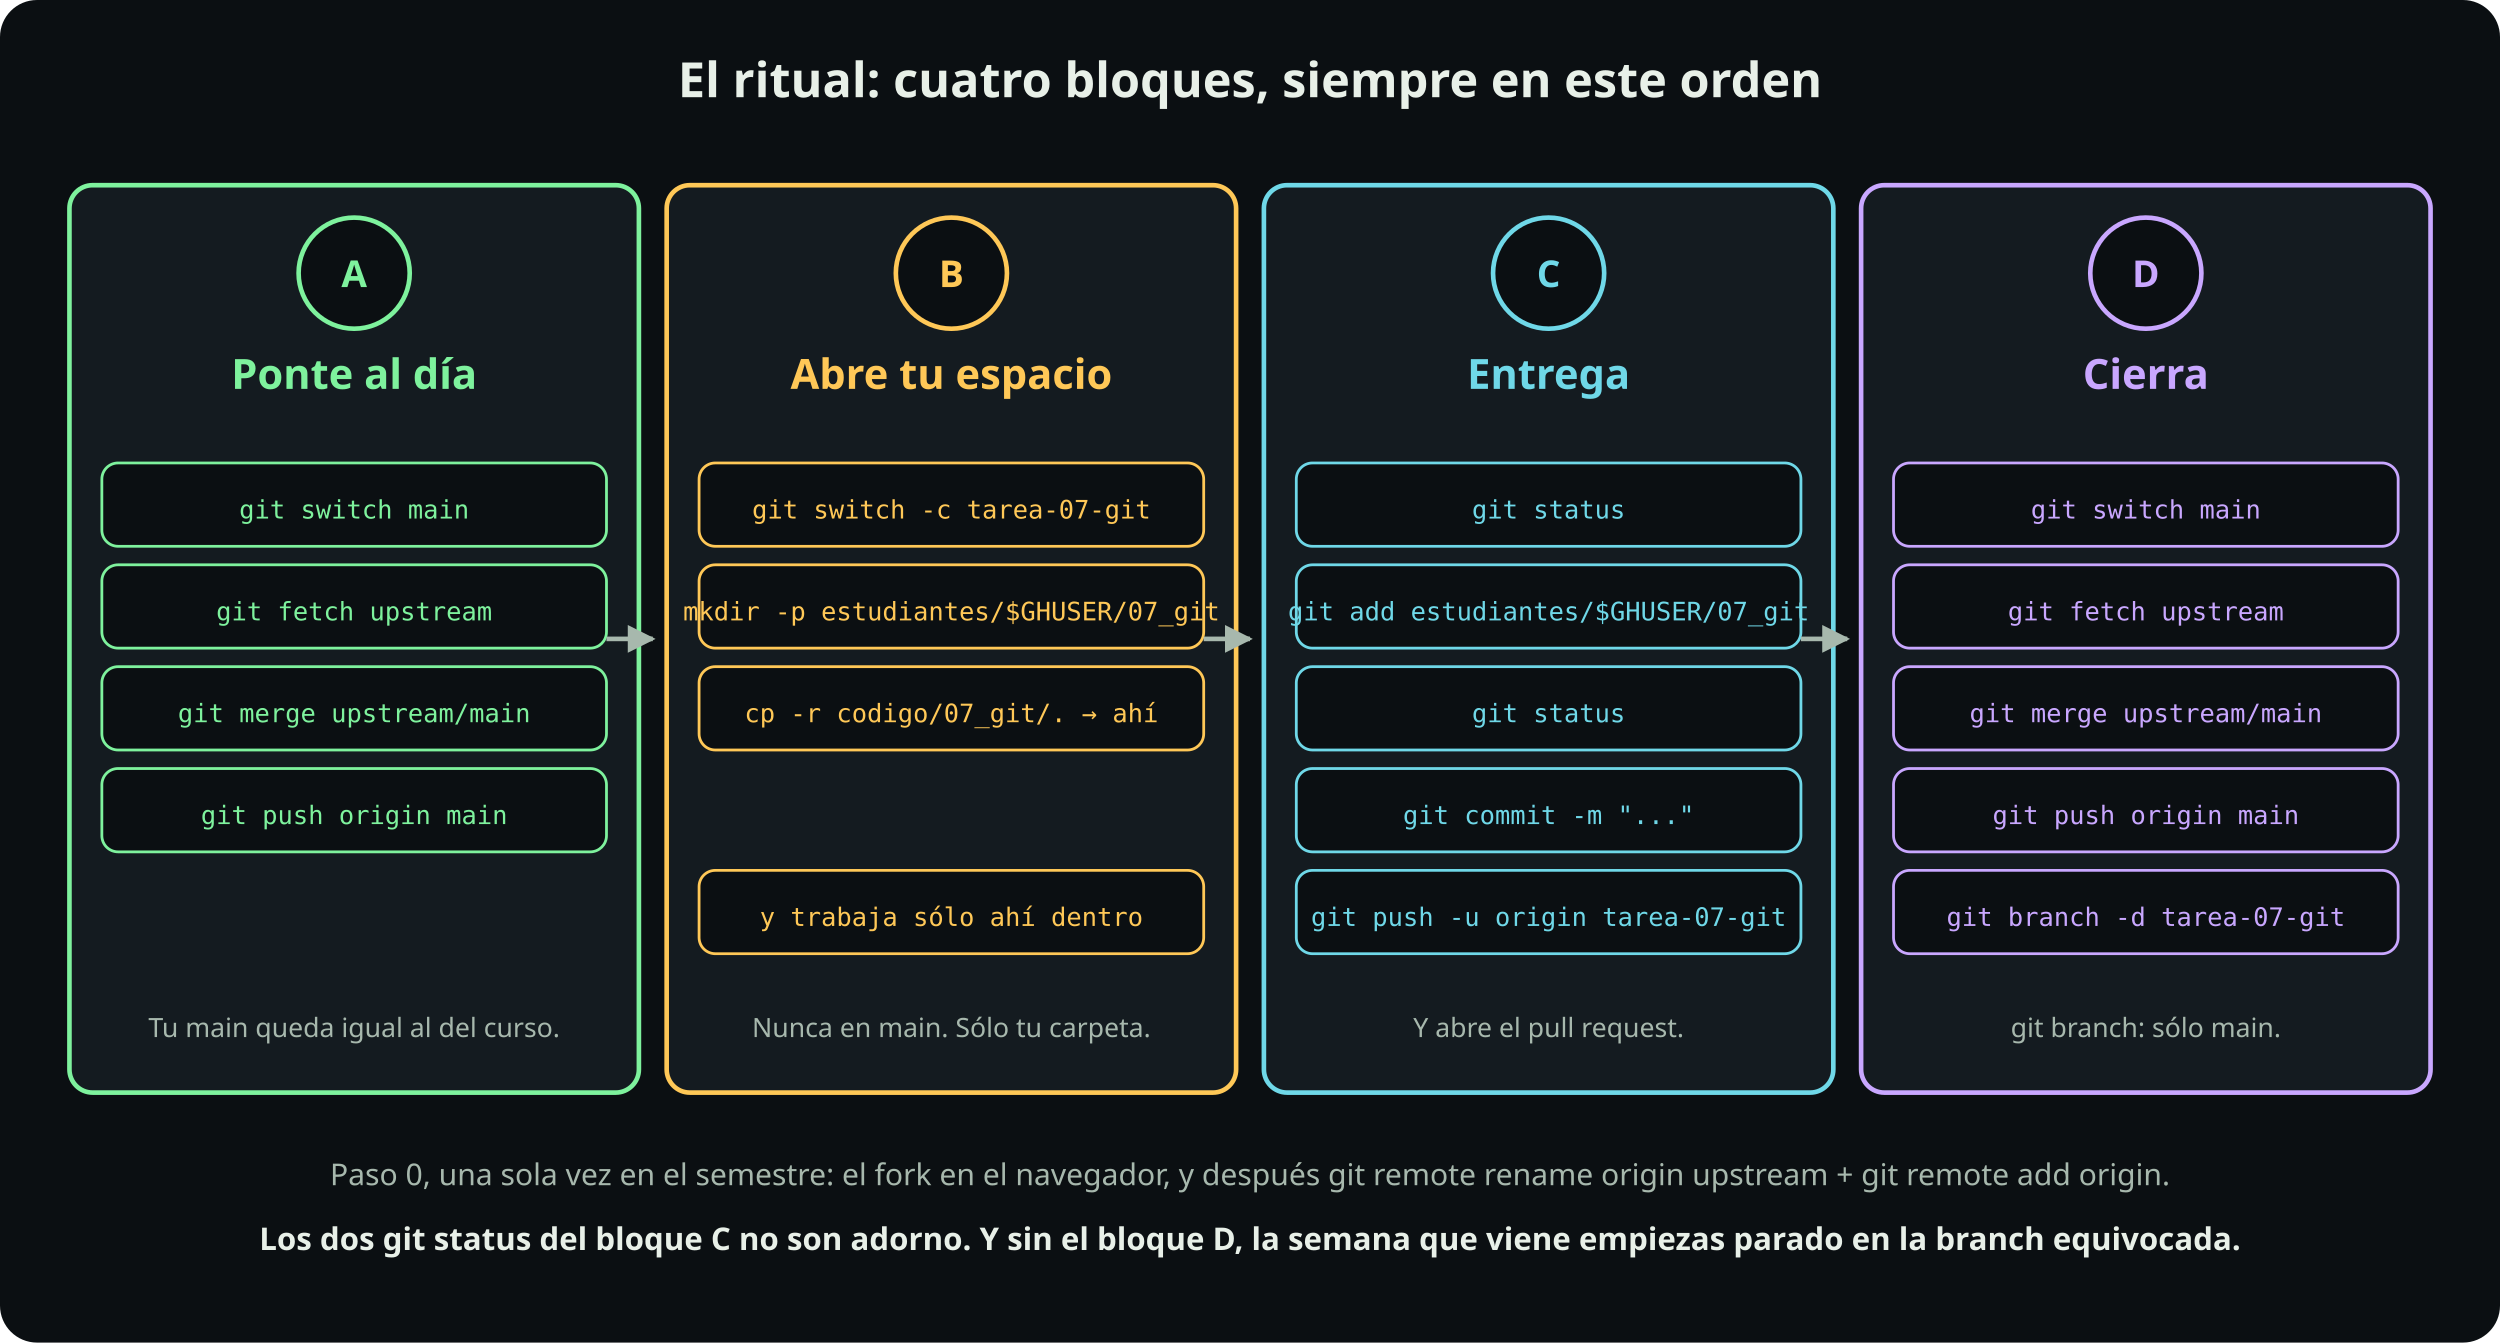
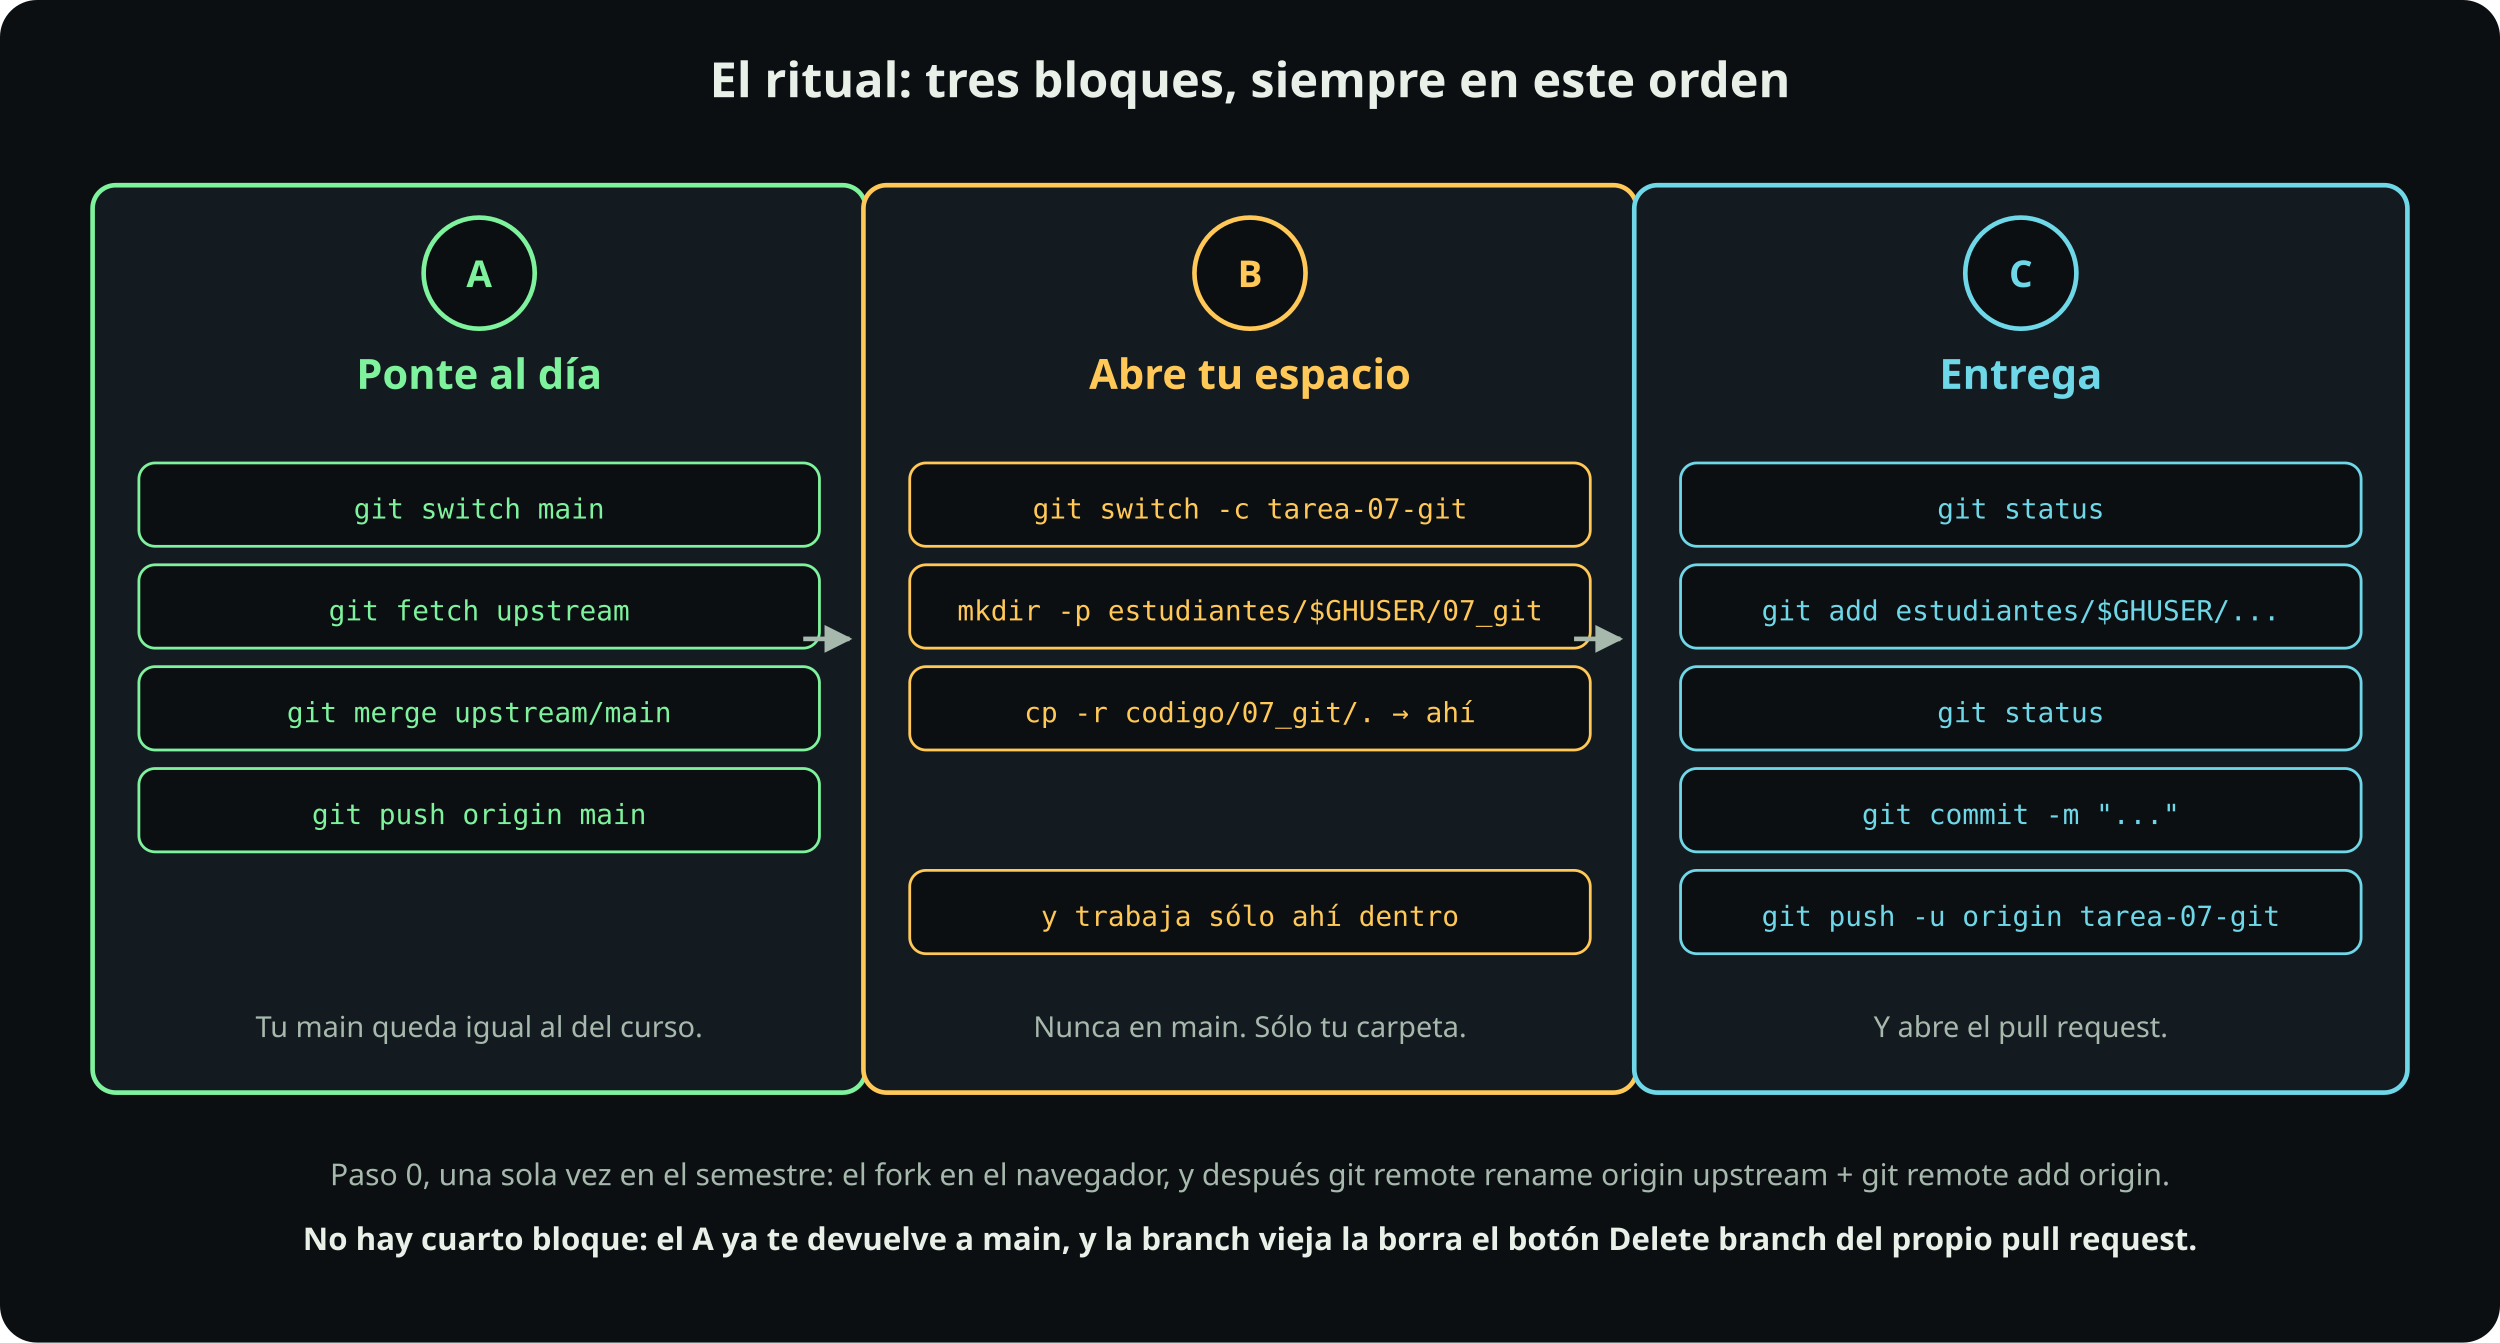
- <svg xmlns="http://www.w3.org/2000/svg" width="1080" height="580" viewBox="0 0 1080 580" role="img" aria-label="Cuatro carriles verticales con el flujo completo. El primero, ponte al dia, sincroniza main con el repositorio del curso y actualiza tu fork. El segundo, abre tu espacio, crea la branch de la tarea y copia el codigo a tu carpeta. El tercero, entrega, revisa el estado, agrega por ruta, commitea, sube la branch y abre el pull request. El cuarto, cierra, regresa a main, vuelve a sincronizar y borra la branch">
+ <svg xmlns="http://www.w3.org/2000/svg" width="1080" height="580" viewBox="0 0 1080 580" role="img" aria-label="Tres carriles verticales con el flujo completo. El primero, ponte al dia, sincroniza main con el repositorio del curso y actualiza tu fork. El segundo, abre tu espacio, crea la branch de la tarea y copia el codigo a tu carpeta. El tercero, entrega, revisa el estado, agrega por ruta, commitea, sube la branch y abre el pull request">
  <rect x="0" y="0" width="1080" height="580" rx="16" fill="#0b0f12" />
  <defs>
    <marker id="f4a7a63" viewBox="0 0 10 10" refX="9" refY="5" markerWidth="6" markerHeight="6" orient="auto-start-reverse">
      <path d="M 0 0 L 10 5 L 0 10 z" fill="#4a7a63" />
    </marker>
    <marker id="f7ef29d" viewBox="0 0 10 10" refX="9" refY="5" markerWidth="6" markerHeight="6" orient="auto-start-reverse">
      <path d="M 0 0 L 10 5 L 0 10 z" fill="#7ef29d" />
    </marker>
    <marker id="fffc857" viewBox="0 0 10 10" refX="9" refY="5" markerWidth="6" markerHeight="6" orient="auto-start-reverse">
      <path d="M 0 0 L 10 5 L 0 10 z" fill="#ffc857" />
    </marker>
    <marker id="f6fd8e8" viewBox="0 0 10 10" refX="9" refY="5" markerWidth="6" markerHeight="6" orient="auto-start-reverse">
      <path d="M 0 0 L 10 5 L 0 10 z" fill="#6fd8e8" />
    </marker>
    <marker id="fc9a7ff" viewBox="0 0 10 10" refX="9" refY="5" markerWidth="6" markerHeight="6" orient="auto-start-reverse">
      <path d="M 0 0 L 10 5 L 0 10 z" fill="#c9a7ff" />
    </marker>
    <marker id="fff8a7a" viewBox="0 0 10 10" refX="9" refY="5" markerWidth="6" markerHeight="6" orient="auto-start-reverse">
      <path d="M 0 0 L 10 5 L 0 10 z" fill="#ff8a7a" />
    </marker>
    <marker id="fa7b8ad" viewBox="0 0 10 10" refX="9" refY="5" markerWidth="6" markerHeight="6" orient="auto-start-reverse">
      <path d="M 0 0 L 10 5 L 0 10 z" fill="#a7b8ad" />
    </marker>
    <marker id="fe8f0e8" viewBox="0 0 10 10" refX="9" refY="5" markerWidth="6" markerHeight="6" orient="auto-start-reverse">
      <path d="M 0 0 L 10 5 L 0 10 z" fill="#e8f0e8" />
    </marker>
  </defs>
-   <text x="540.0" y="42" fill="#e8f0e8" font-family="system-ui, sans-serif" font-size="21" font-weight="600" text-anchor="middle">El ritual: cuatro bloques, siempre en este orden</text>
-   <rect x="30" y="80" width="246" height="392" rx="10" fill="#141b20" stroke="#7ef29d" stroke-width="2" />
-   <circle cx="153" cy="118" r="24" fill="#0b0f12" stroke="#7ef29d" stroke-width="2" />
-   <text x="153" y="124" fill="#7ef29d" font-family="system-ui, sans-serif" font-size="16" font-weight="600" text-anchor="middle">A</text>
-   <text x="153" y="168" fill="#7ef29d" font-family="system-ui, sans-serif" font-size="18" font-weight="600" text-anchor="middle">Ponte al día</text>
-   <rect x="44" y="200" width="218" height="36" rx="7" fill="#0b0f12" stroke="#7ef29d" stroke-width="1.2" />
-   <text x="153" y="224" fill="#7ef29d" font-family="ui-monospace, SFMono-Regular, Menlo, monospace" font-size="11" font-weight="normal" text-anchor="middle">git switch main</text>
-   <rect x="44" y="244" width="218" height="36" rx="7" fill="#0b0f12" stroke="#7ef29d" stroke-width="1.2" />
-   <text x="153" y="268" fill="#7ef29d" font-family="ui-monospace, SFMono-Regular, Menlo, monospace" font-size="11" font-weight="normal" text-anchor="middle">git fetch upstream</text>
-   <rect x="44" y="288" width="218" height="36" rx="7" fill="#0b0f12" stroke="#7ef29d" stroke-width="1.2" />
-   <text x="153" y="312" fill="#7ef29d" font-family="ui-monospace, SFMono-Regular, Menlo, monospace" font-size="11" font-weight="normal" text-anchor="middle">git merge upstream/main</text>
-   <rect x="44" y="332" width="218" height="36" rx="7" fill="#0b0f12" stroke="#7ef29d" stroke-width="1.2" />
-   <text x="153" y="356" fill="#7ef29d" font-family="ui-monospace, SFMono-Regular, Menlo, monospace" font-size="11" font-weight="normal" text-anchor="middle">git push origin main</text>
-   <text x="153" y="448" fill="#a7b8ad" font-family="system-ui, sans-serif" font-size="11.5" font-weight="normal" text-anchor="middle">Tu main queda igual al del curso.</text>
-   <rect x="288" y="80" width="246" height="392" rx="10" fill="#141b20" stroke="#ffc857" stroke-width="2" />
-   <circle cx="411" cy="118" r="24" fill="#0b0f12" stroke="#ffc857" stroke-width="2" />
-   <text x="411" y="124" fill="#ffc857" font-family="system-ui, sans-serif" font-size="16" font-weight="600" text-anchor="middle">B</text>
-   <text x="411" y="168" fill="#ffc857" font-family="system-ui, sans-serif" font-size="18" font-weight="600" text-anchor="middle">Abre tu espacio</text>
-   <rect x="302" y="200" width="218" height="36" rx="7" fill="#0b0f12" stroke="#ffc857" stroke-width="1.2" />
-   <text x="411" y="224" fill="#ffc857" font-family="ui-monospace, SFMono-Regular, Menlo, monospace" font-size="11" font-weight="normal" text-anchor="middle">git switch -c tarea-07-git</text>
-   <rect x="302" y="244" width="218" height="36" rx="7" fill="#0b0f12" stroke="#ffc857" stroke-width="1.2" />
-   <text x="411" y="268" fill="#ffc857" font-family="ui-monospace, SFMono-Regular, Menlo, monospace" font-size="11" font-weight="normal" text-anchor="middle">mkdir -p estudiantes/$GHUSER/07_git</text>
-   <rect x="302" y="288" width="218" height="36" rx="7" fill="#0b0f12" stroke="#ffc857" stroke-width="1.2" />
-   <text x="411" y="312" fill="#ffc857" font-family="ui-monospace, SFMono-Regular, Menlo, monospace" font-size="11" font-weight="normal" text-anchor="middle">cp -r codigo/07_git/. → ahí</text>
-   <rect x="302" y="376" width="218" height="36" rx="7" fill="#0b0f12" stroke="#ffc857" stroke-width="1.2" />
-   <text x="411" y="400" fill="#ffc857" font-family="ui-monospace, SFMono-Regular, Menlo, monospace" font-size="11" font-weight="normal" text-anchor="middle">y trabaja sólo ahí dentro</text>
-   <text x="411" y="448" fill="#a7b8ad" font-family="system-ui, sans-serif" font-size="11.5" font-weight="normal" text-anchor="middle">Nunca en main. Sólo tu carpeta.</text>
-   <rect x="546" y="80" width="246" height="392" rx="10" fill="#141b20" stroke="#6fd8e8" stroke-width="2" />
-   <circle cx="669" cy="118" r="24" fill="#0b0f12" stroke="#6fd8e8" stroke-width="2" />
-   <text x="669" y="124" fill="#6fd8e8" font-family="system-ui, sans-serif" font-size="16" font-weight="600" text-anchor="middle">C</text>
-   <text x="669" y="168" fill="#6fd8e8" font-family="system-ui, sans-serif" font-size="18" font-weight="600" text-anchor="middle">Entrega</text>
-   <rect x="560" y="200" width="218" height="36" rx="7" fill="#0b0f12" stroke="#6fd8e8" stroke-width="1.2" />
-   <text x="669" y="224" fill="#6fd8e8" font-family="ui-monospace, SFMono-Regular, Menlo, monospace" font-size="11" font-weight="normal" text-anchor="middle">git status</text>
-   <rect x="560" y="244" width="218" height="36" rx="7" fill="#0b0f12" stroke="#6fd8e8" stroke-width="1.2" />
-   <text x="669" y="268" fill="#6fd8e8" font-family="ui-monospace, SFMono-Regular, Menlo, monospace" font-size="11" font-weight="normal" text-anchor="middle">git add estudiantes/$GHUSER/07_git</text>
-   <rect x="560" y="288" width="218" height="36" rx="7" fill="#0b0f12" stroke="#6fd8e8" stroke-width="1.2" />
-   <text x="669" y="312" fill="#6fd8e8" font-family="ui-monospace, SFMono-Regular, Menlo, monospace" font-size="11" font-weight="normal" text-anchor="middle">git status</text>
-   <rect x="560" y="332" width="218" height="36" rx="7" fill="#0b0f12" stroke="#6fd8e8" stroke-width="1.2" />
-   <text x="669" y="356" fill="#6fd8e8" font-family="ui-monospace, SFMono-Regular, Menlo, monospace" font-size="11" font-weight="normal" text-anchor="middle">git commit -m "..."</text>
-   <rect x="560" y="376" width="218" height="36" rx="7" fill="#0b0f12" stroke="#6fd8e8" stroke-width="1.2" />
-   <text x="669" y="400" fill="#6fd8e8" font-family="ui-monospace, SFMono-Regular, Menlo, monospace" font-size="11" font-weight="normal" text-anchor="middle">git push -u origin tarea-07-git</text>
-   <text x="669" y="448" fill="#a7b8ad" font-family="system-ui, sans-serif" font-size="11.5" font-weight="normal" text-anchor="middle">Y abre el pull request.</text>
-   <rect x="804" y="80" width="246" height="392" rx="10" fill="#141b20" stroke="#c9a7ff" stroke-width="2" />
-   <circle cx="927" cy="118" r="24" fill="#0b0f12" stroke="#c9a7ff" stroke-width="2" />
-   <text x="927" y="124" fill="#c9a7ff" font-family="system-ui, sans-serif" font-size="16" font-weight="600" text-anchor="middle">D</text>
-   <text x="927" y="168" fill="#c9a7ff" font-family="system-ui, sans-serif" font-size="18" font-weight="600" text-anchor="middle">Cierra</text>
-   <rect x="818" y="200" width="218" height="36" rx="7" fill="#0b0f12" stroke="#c9a7ff" stroke-width="1.2" />
-   <text x="927" y="224" fill="#c9a7ff" font-family="ui-monospace, SFMono-Regular, Menlo, monospace" font-size="11" font-weight="normal" text-anchor="middle">git switch main</text>
-   <rect x="818" y="244" width="218" height="36" rx="7" fill="#0b0f12" stroke="#c9a7ff" stroke-width="1.2" />
-   <text x="927" y="268" fill="#c9a7ff" font-family="ui-monospace, SFMono-Regular, Menlo, monospace" font-size="11" font-weight="normal" text-anchor="middle">git fetch upstream</text>
-   <rect x="818" y="288" width="218" height="36" rx="7" fill="#0b0f12" stroke="#c9a7ff" stroke-width="1.2" />
-   <text x="927" y="312" fill="#c9a7ff" font-family="ui-monospace, SFMono-Regular, Menlo, monospace" font-size="11" font-weight="normal" text-anchor="middle">git merge upstream/main</text>
-   <rect x="818" y="332" width="218" height="36" rx="7" fill="#0b0f12" stroke="#c9a7ff" stroke-width="1.2" />
-   <text x="927" y="356" fill="#c9a7ff" font-family="ui-monospace, SFMono-Regular, Menlo, monospace" font-size="11" font-weight="normal" text-anchor="middle">git push origin main</text>
-   <rect x="818" y="376" width="218" height="36" rx="7" fill="#0b0f12" stroke="#c9a7ff" stroke-width="1.2" />
-   <text x="927" y="400" fill="#c9a7ff" font-family="ui-monospace, SFMono-Regular, Menlo, monospace" font-size="11" font-weight="normal" text-anchor="middle">git branch -d tarea-07-git</text>
-   <text x="927" y="448" fill="#a7b8ad" font-family="system-ui, sans-serif" font-size="11.5" font-weight="normal" text-anchor="middle">git branch: sólo main.</text>
-   <line x1="262" y1="276" x2="282" y2="276" stroke="#a7b8ad" stroke-width="2" marker-end="url(#fa7b8ad)" />
-   <line x1="520" y1="276" x2="540" y2="276" stroke="#a7b8ad" stroke-width="2" marker-end="url(#fa7b8ad)" />
-   <line x1="778" y1="276" x2="798" y2="276" stroke="#a7b8ad" stroke-width="2" marker-end="url(#fa7b8ad)" />
+   <text x="540.0" y="42" fill="#e8f0e8" font-family="system-ui, sans-serif" font-size="21" font-weight="600" text-anchor="middle">El ritual: tres bloques, siempre en este orden</text>
+   <rect x="40" y="80" width="334" height="392" rx="10" fill="#141b20" stroke="#7ef29d" stroke-width="2" />
+   <circle cx="207" cy="118" r="24" fill="#0b0f12" stroke="#7ef29d" stroke-width="2" />
+   <text x="207" y="124" fill="#7ef29d" font-family="system-ui, sans-serif" font-size="16" font-weight="600" text-anchor="middle">A</text>
+   <text x="207" y="168" fill="#7ef29d" font-family="system-ui, sans-serif" font-size="18" font-weight="600" text-anchor="middle">Ponte al día</text>
+   <rect x="60" y="200" width="294" height="36" rx="7" fill="#0b0f12" stroke="#7ef29d" stroke-width="1.2" />
+   <text x="207" y="224" fill="#7ef29d" font-family="ui-monospace, SFMono-Regular, Menlo, monospace" font-size="12" font-weight="normal" text-anchor="middle">git switch main</text>
+   <rect x="60" y="244" width="294" height="36" rx="7" fill="#0b0f12" stroke="#7ef29d" stroke-width="1.2" />
+   <text x="207" y="268" fill="#7ef29d" font-family="ui-monospace, SFMono-Regular, Menlo, monospace" font-size="12" font-weight="normal" text-anchor="middle">git fetch upstream</text>
+   <rect x="60" y="288" width="294" height="36" rx="7" fill="#0b0f12" stroke="#7ef29d" stroke-width="1.2" />
+   <text x="207" y="312" fill="#7ef29d" font-family="ui-monospace, SFMono-Regular, Menlo, monospace" font-size="12" font-weight="normal" text-anchor="middle">git merge upstream/main</text>
+   <rect x="60" y="332" width="294" height="36" rx="7" fill="#0b0f12" stroke="#7ef29d" stroke-width="1.2" />
+   <text x="207" y="356" fill="#7ef29d" font-family="ui-monospace, SFMono-Regular, Menlo, monospace" font-size="12" font-weight="normal" text-anchor="middle">git push origin main</text>
+   <text x="207" y="448" fill="#a7b8ad" font-family="system-ui, sans-serif" font-size="12.5" font-weight="normal" text-anchor="middle">Tu main queda igual al del curso.</text>
+   <rect x="373" y="80" width="334" height="392" rx="10" fill="#141b20" stroke="#ffc857" stroke-width="2" />
+   <circle cx="540" cy="118" r="24" fill="#0b0f12" stroke="#ffc857" stroke-width="2" />
+   <text x="540" y="124" fill="#ffc857" font-family="system-ui, sans-serif" font-size="16" font-weight="600" text-anchor="middle">B</text>
+   <text x="540" y="168" fill="#ffc857" font-family="system-ui, sans-serif" font-size="18" font-weight="600" text-anchor="middle">Abre tu espacio</text>
+   <rect x="393" y="200" width="294" height="36" rx="7" fill="#0b0f12" stroke="#ffc857" stroke-width="1.2" />
+   <text x="540" y="224" fill="#ffc857" font-family="ui-monospace, SFMono-Regular, Menlo, monospace" font-size="12" font-weight="normal" text-anchor="middle">git switch -c tarea-07-git</text>
+   <rect x="393" y="244" width="294" height="36" rx="7" fill="#0b0f12" stroke="#ffc857" stroke-width="1.2" />
+   <text x="540" y="268" fill="#ffc857" font-family="ui-monospace, SFMono-Regular, Menlo, monospace" font-size="12" font-weight="normal" text-anchor="middle">mkdir -p estudiantes/$GHUSER/07_git</text>
+   <rect x="393" y="288" width="294" height="36" rx="7" fill="#0b0f12" stroke="#ffc857" stroke-width="1.2" />
+   <text x="540" y="312" fill="#ffc857" font-family="ui-monospace, SFMono-Regular, Menlo, monospace" font-size="12" font-weight="normal" text-anchor="middle">cp -r codigo/07_git/. → ahí</text>
+   <rect x="393" y="376" width="294" height="36" rx="7" fill="#0b0f12" stroke="#ffc857" stroke-width="1.2" />
+   <text x="540" y="400" fill="#ffc857" font-family="ui-monospace, SFMono-Regular, Menlo, monospace" font-size="12" font-weight="normal" text-anchor="middle">y trabaja sólo ahí dentro</text>
+   <text x="540" y="448" fill="#a7b8ad" font-family="system-ui, sans-serif" font-size="12.5" font-weight="normal" text-anchor="middle">Nunca en main. Sólo tu carpeta.</text>
+   <rect x="706" y="80" width="334" height="392" rx="10" fill="#141b20" stroke="#6fd8e8" stroke-width="2" />
+   <circle cx="873" cy="118" r="24" fill="#0b0f12" stroke="#6fd8e8" stroke-width="2" />
+   <text x="873" y="124" fill="#6fd8e8" font-family="system-ui, sans-serif" font-size="16" font-weight="600" text-anchor="middle">C</text>
+   <text x="873" y="168" fill="#6fd8e8" font-family="system-ui, sans-serif" font-size="18" font-weight="600" text-anchor="middle">Entrega</text>
+   <rect x="726" y="200" width="294" height="36" rx="7" fill="#0b0f12" stroke="#6fd8e8" stroke-width="1.2" />
+   <text x="873" y="224" fill="#6fd8e8" font-family="ui-monospace, SFMono-Regular, Menlo, monospace" font-size="12" font-weight="normal" text-anchor="middle">git status</text>
+   <rect x="726" y="244" width="294" height="36" rx="7" fill="#0b0f12" stroke="#6fd8e8" stroke-width="1.2" />
+   <text x="873" y="268" fill="#6fd8e8" font-family="ui-monospace, SFMono-Regular, Menlo, monospace" font-size="12" font-weight="normal" text-anchor="middle">git add estudiantes/$GHUSER/...</text>
+   <rect x="726" y="288" width="294" height="36" rx="7" fill="#0b0f12" stroke="#6fd8e8" stroke-width="1.2" />
+   <text x="873" y="312" fill="#6fd8e8" font-family="ui-monospace, SFMono-Regular, Menlo, monospace" font-size="12" font-weight="normal" text-anchor="middle">git status</text>
+   <rect x="726" y="332" width="294" height="36" rx="7" fill="#0b0f12" stroke="#6fd8e8" stroke-width="1.2" />
+   <text x="873" y="356" fill="#6fd8e8" font-family="ui-monospace, SFMono-Regular, Menlo, monospace" font-size="12" font-weight="normal" text-anchor="middle">git commit -m "..."</text>
+   <rect x="726" y="376" width="294" height="36" rx="7" fill="#0b0f12" stroke="#6fd8e8" stroke-width="1.2" />
+   <text x="873" y="400" fill="#6fd8e8" font-family="ui-monospace, SFMono-Regular, Menlo, monospace" font-size="12" font-weight="normal" text-anchor="middle">git push -u origin tarea-07-git</text>
+   <text x="873" y="448" fill="#a7b8ad" font-family="system-ui, sans-serif" font-size="12.5" font-weight="normal" text-anchor="middle">Y abre el pull request.</text>
+   <line x1="347" y1="276" x2="367" y2="276" stroke="#a7b8ad" stroke-width="2" marker-end="url(#fa7b8ad)" />
+   <line x1="680" y1="276" x2="700" y2="276" stroke="#a7b8ad" stroke-width="2" marker-end="url(#fa7b8ad)" />
  <text x="540.0" y="512" fill="#a7b8ad" font-family="system-ui, sans-serif" font-size="13" font-weight="normal" text-anchor="middle">Paso 0, una sola vez en el semestre: el fork en el navegador, y después git remote rename origin upstream + git remote add origin.</text>
-   <text x="540.0" y="540" fill="#e8f0e8" font-family="system-ui, sans-serif" font-size="13.5" font-weight="600" text-anchor="middle">Los dos git status del bloque C no son adorno. Y sin el bloque D, la semana que viene empiezas parado en la branch equivocada.</text>
+   <text x="540.0" y="540" fill="#e8f0e8" font-family="system-ui, sans-serif" font-size="13.5" font-weight="600" text-anchor="middle">No hay cuarto bloque: el A ya te devuelve a main, y la branch vieja la borra el botón Delete branch del propio pull request.</text>
</svg>
